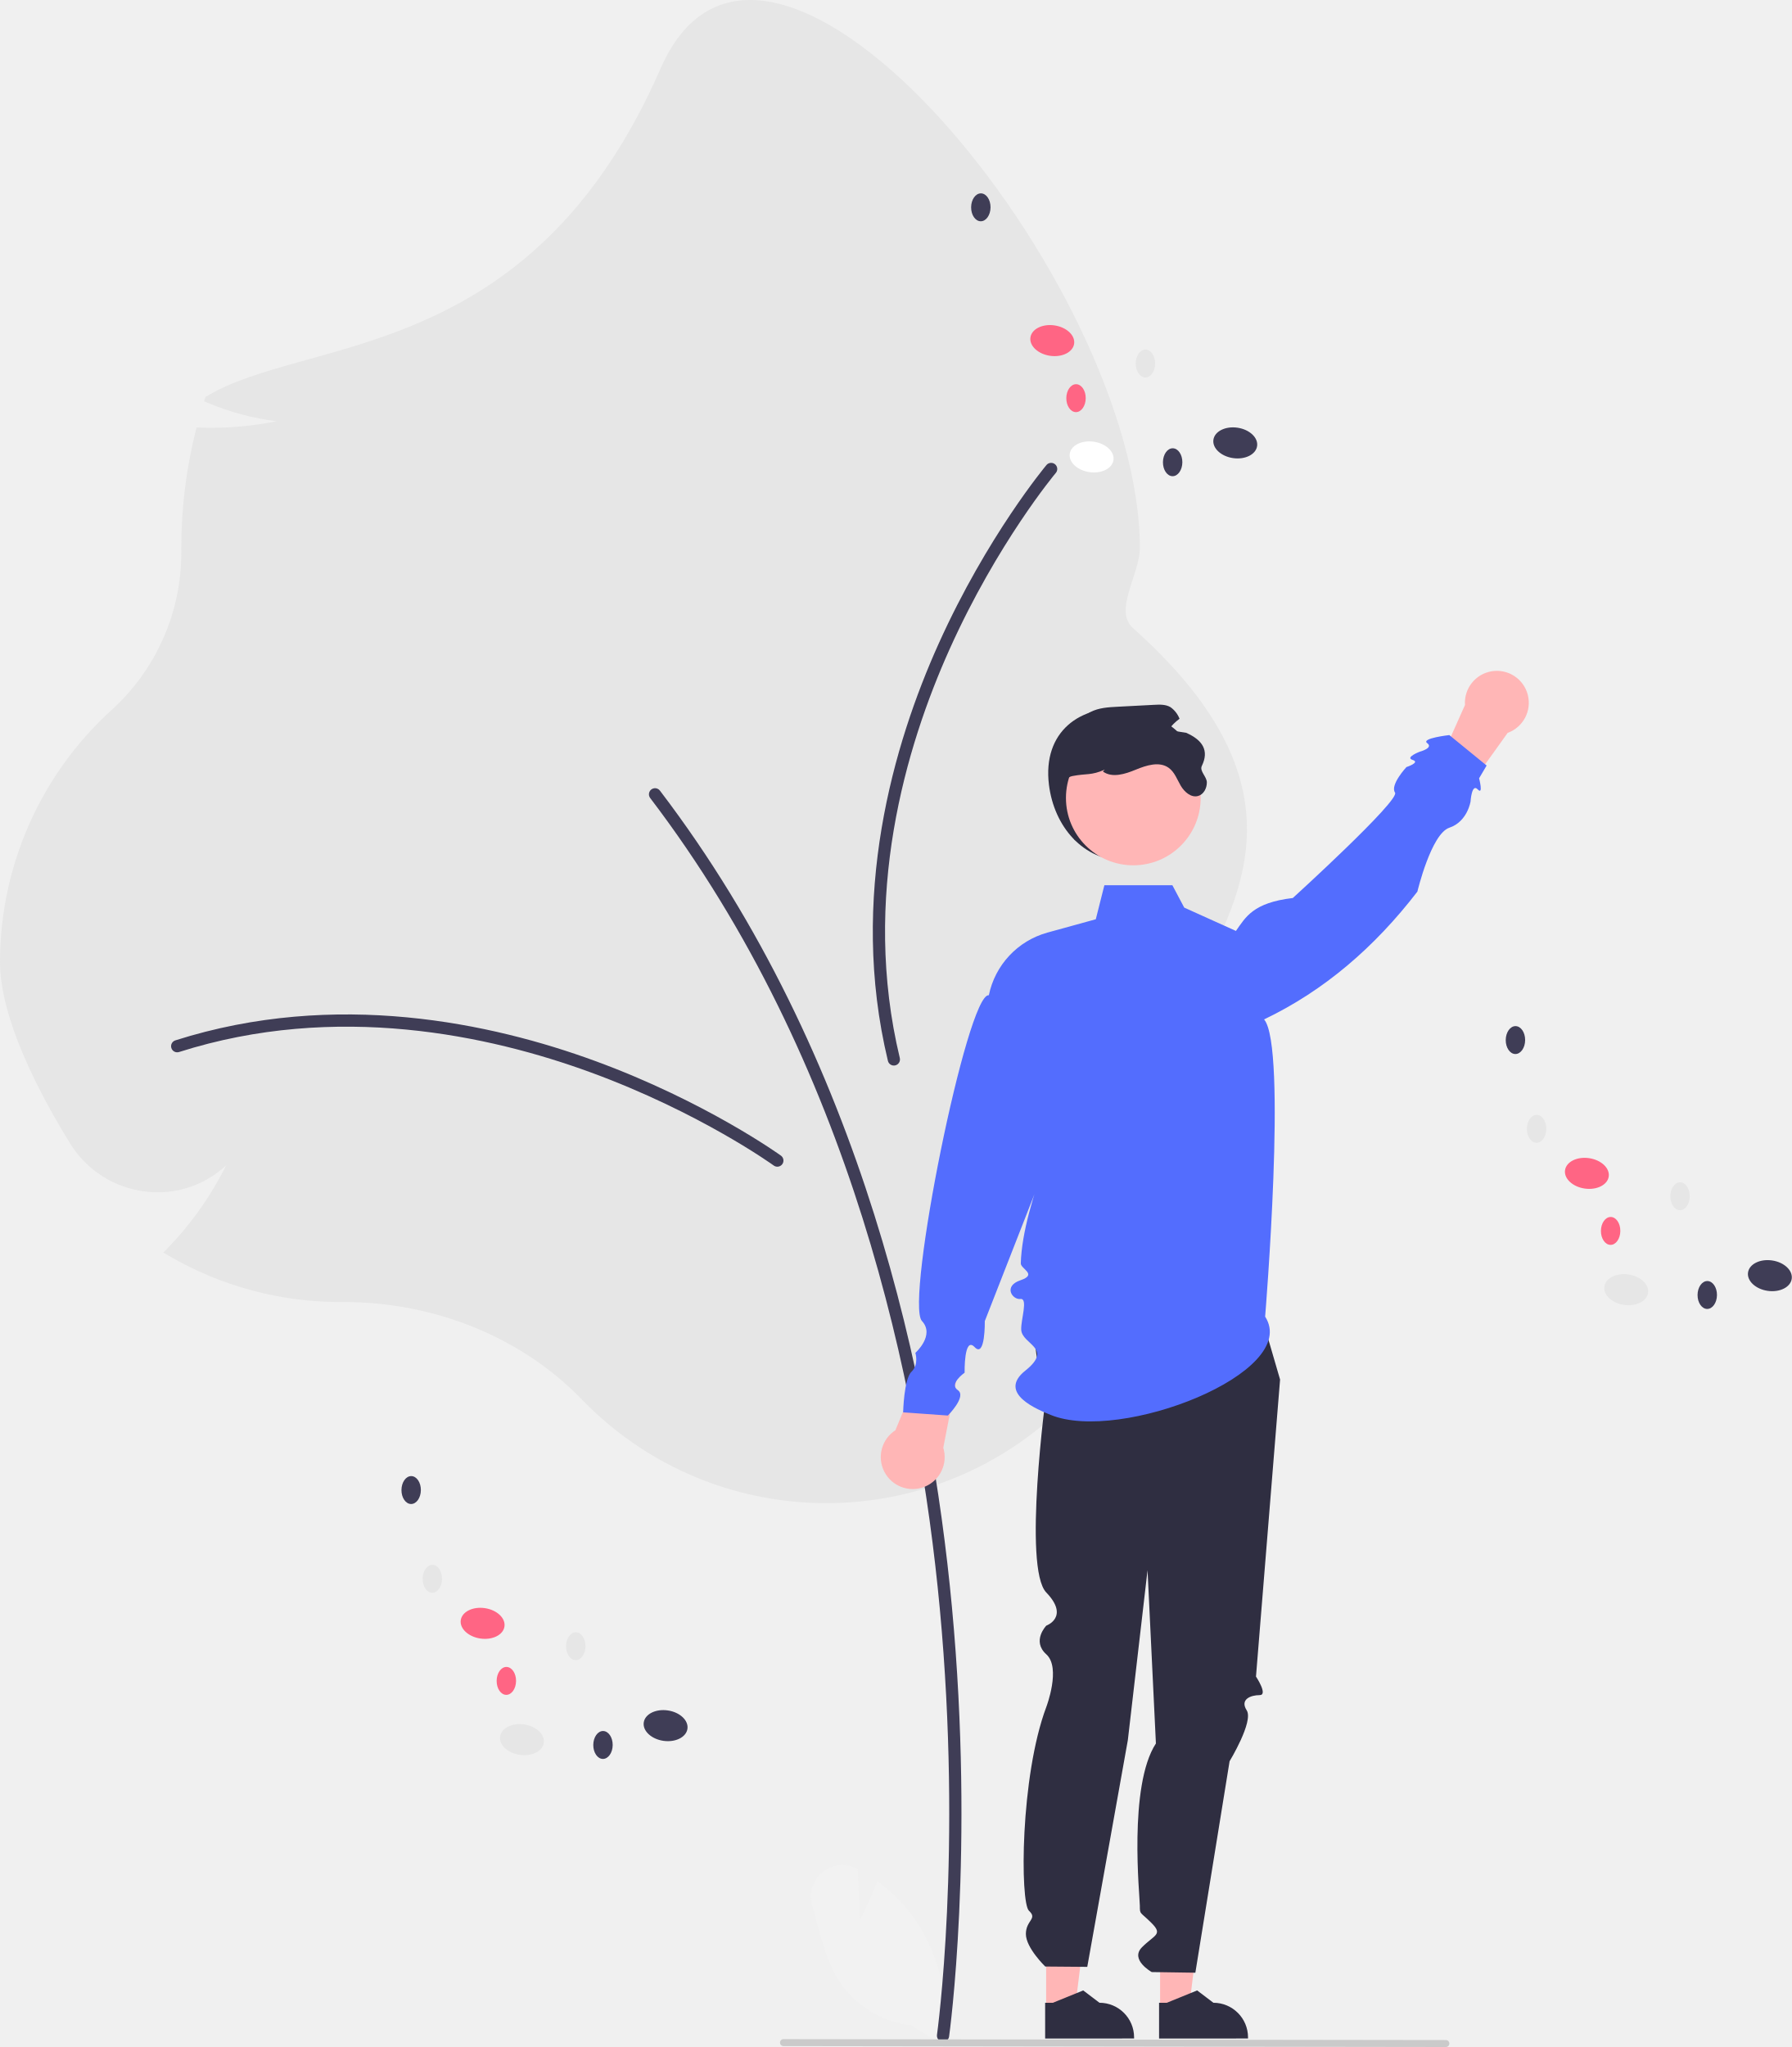
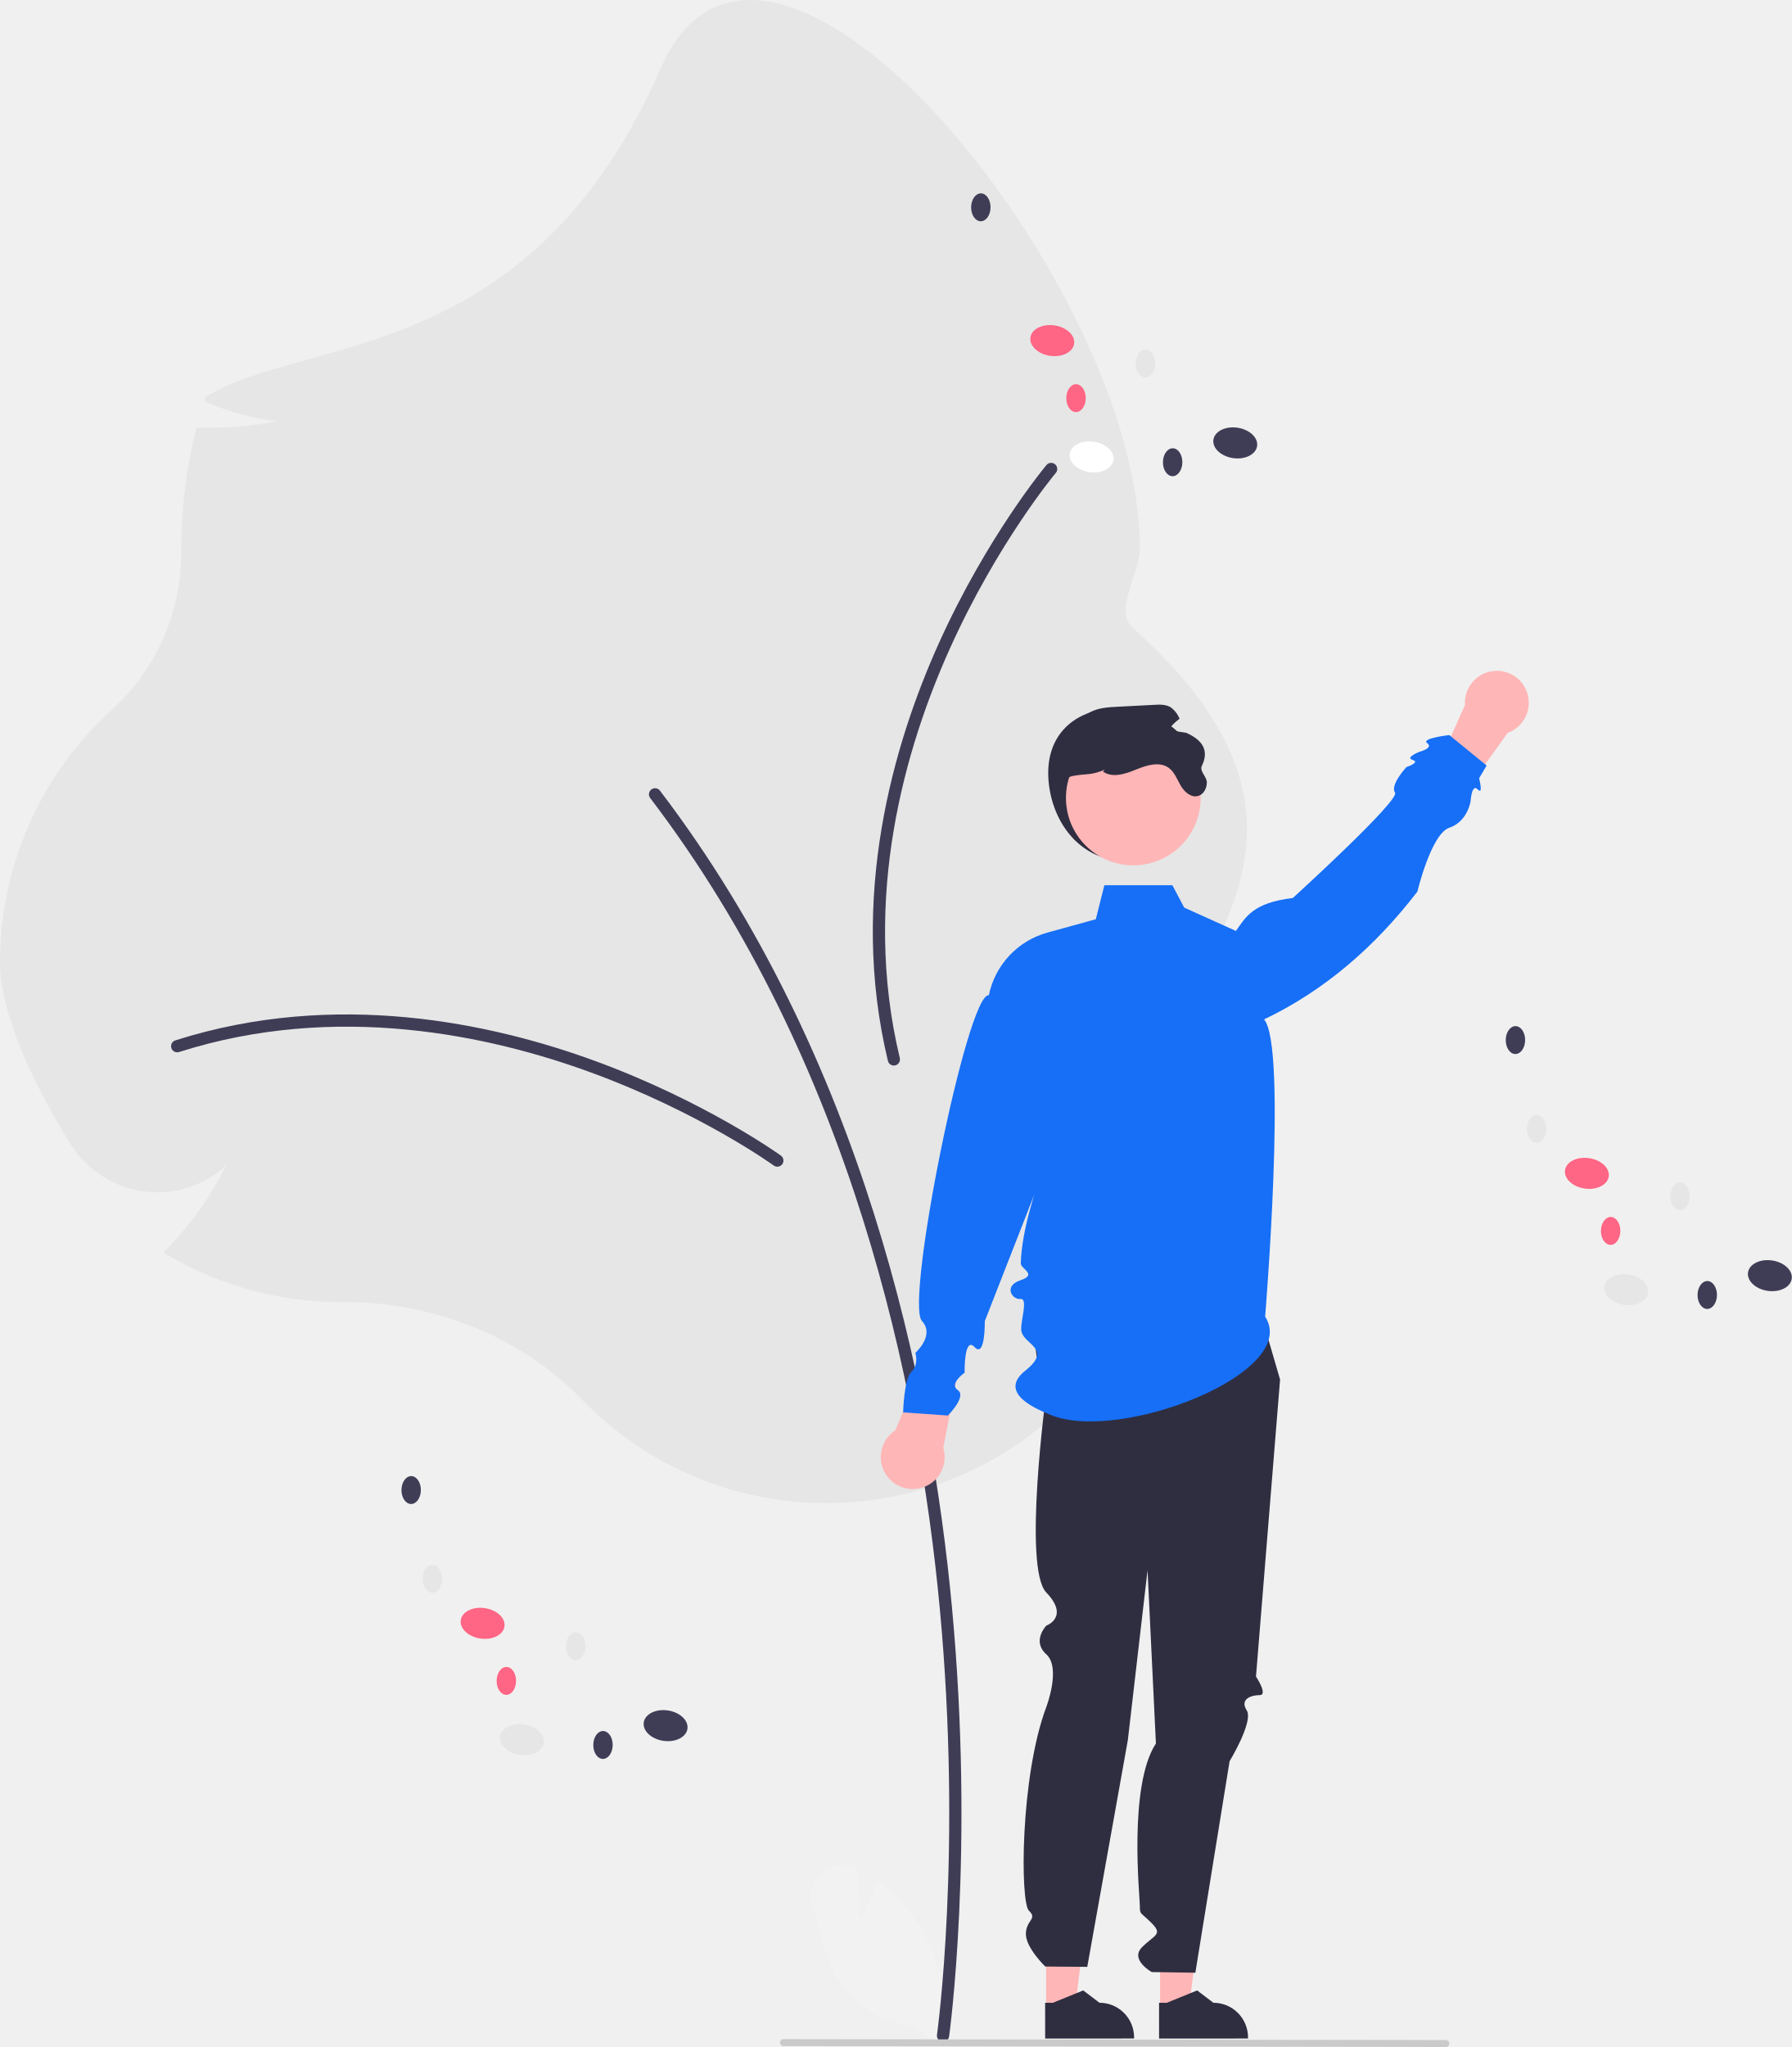
<svg xmlns="http://www.w3.org/2000/svg" data-name="Layer 1" width="613.353" height="700.561" viewBox="0 0 613.353 700.561">
  <path d="M587.667,756.931l-.782-17.576q-.122-.065-.244-.129c-8.376-4.395-17.976,3.561-15.3,12.634,2.517,8.537,4.208,17.74,8.816,25.212a34.144,34.144,0,0,0,25.038,15.779l10.642,6.516a57.215,57.215,0,0,0-12.06-46.364,55.267,55.267,0,0,0-10.157-9.438C591.072,750.285,587.667,756.931,587.667,756.931Z" transform="translate(-293.3236 -99.71938)" fill="#f2f2f2" />
  <path d="M492.391,578.564c-20.488-21.129-50.178-33.247-81.457-33.247l-1.207.003a116.315,116.315,0,0,1-58.635-15.835l-1.852-1.079,1.492-1.537a113.373,113.373,0,0,0,19.993-28.306,34.282,34.282,0,0,1-27.668,8.938,35.104,35.104,0,0,1-25.77-16.506c-10.932-17.738-23.964-42.907-23.964-62.08a116.669,116.669,0,0,1,38.063-86.091,72.651,72.651,0,0,0,24-54.171l-.006-1.453a164.774,164.774,0,0,1,4.891-39.873l.33-1.317,1.355.047a111.391,111.391,0,0,0,26.047-2.182,87.918,87.918,0,0,1-23.36-6.213l-1.458-.59.495-1.494C397.782,214.464,474.758,225.398,519.437,123.175,555.666,40.285,683.493,196.755,683.493,287.199c0,9.229-9.133,21.424-2.296,27.524,73.91,65.938,22.913,108.28,6.835,150.885-3.815,10.109,4.457,21.206,4.457,32.142,0,1.856-.047,3.771-.141,5.693l-.142,2.955-2.464-1.64a81.626,81.626,0,0,1-13.48-11.056,71.135,71.135,0,0,1-2.256,61.412c-7.746,14.619-15.239,25.085-22.272,31.105a116.29,116.29,0,0,1-159.343-7.656Z" transform="translate(-293.3236 -99.71938)" fill="#e6e6e6" />
  <path d="M616.132,798.499a2.093,2.093,0,0,0,2.07-1.798c.089-.625,8.8-63.454.977-146.956-7.225-77.116-30.429-188.191-99.939-279.415a2.094,2.094,0,1,0-3.33,2.538c68.91,90.436,91.926,200.696,99.101,277.267,7.778,83.016-.865,145.355-.953,145.975a2.095,2.095,0,0,0,2.075,2.389Z" transform="translate(-293.3236 -99.71938)" fill="#3f3d56" />
  <path d="M559.407,499.005a2.093,2.093,0,0,0,1.232-3.787c-.252-.183-25.681-18.506-63.697-32.425-35.143-12.866-88.582-24.53-143.597-7.02a2.093,2.093,0,1,0,1.27,3.989c53.888-17.15,106.359-5.679,140.888,6.963,37.473,13.72,62.427,31.7,62.675,31.88A2.085,2.085,0,0,0,559.407,499.005Z" transform="translate(-293.3236 -99.71938)" fill="#3f3d56" />
  <path d="M655.22,260.373a2.093,2.093,0,0,0-3.688-1.502c-.201.238-20.307,24.282-36.928,61.196-15.363,34.125-30.845,86.585-17.343,142.719a2.093,2.093,0,1,0,4.07-.979c-13.224-54.983,1.996-106.491,17.091-140.021,16.383-36.388,36.113-59.982,36.311-60.216A2.085,2.085,0,0,0,655.22,260.373Z" transform="translate(-293.3236 -99.71938)" fill="#3f3d56" />
  <path d="M652.386,368.317c1.766,14.25,11.641,26,26,26a26,26,0,0,0,26-26c0-14.359-11.702-24.672-26-26C663.216,340.908,650.119,350.021,652.386,368.317Z" transform="translate(-293.3236 -99.71938)" fill="#2f2e41" />
  <polygon points="397.105 687.328 407.006 687.327 411.716 649.137 397.103 649.138 397.105 687.328" fill="#ffb6b6" />
  <path d="M690.081,797.376l30.447-.001v-.385A11.851,11.851,0,0,0,708.677,785.139H708.676l-5.562-4.219-10.377,4.22-2.658 0Z" transform="translate(-293.3236 -99.71938)" fill="#2f2e41" />
  <polygon points="358.105 687.328 368.006 687.327 372.716 649.137 358.103 649.138 358.105 687.328" fill="#ffb6b6" />
  <path d="M651.081,797.376l30.447-.001v-.385A11.851,11.851,0,0,0,669.677,785.139H669.676l-5.562-4.219-10.377,4.22-2.658 0Z" transform="translate(-293.3236 -99.71938)" fill="#2f2e41" />
  <path d="M724.501,547.856l7,24L723.254,673.501s4.246,6.355,1.246,6.355-6.847,1.409-4.423,5.205-5.86,17.421-5.86,17.421l-11.717,72.374-14.929-.22s-7.59-4.228-3.33-8.504,7.26-4.276,3.26-8.276-4-2.795-4-5.898-4.008-41.016,5.496-55.559l-2.864-59.295-6.745,58.161-13.888,77.591-14.382-.118s-6.643-6.403-6.63-11.142,4.104-5.133,1.058-7.936-3.046-45.866,5.954-69.803c0,0,5.091-13.374-.012-17.957s-.006-9.827-.006-9.827,8.082-2.921-.007-11.339-.044-67.949-.044-67.949-8.843-24.031.113-33.48S724.501,547.856,724.501,547.856Z" transform="translate(-293.3236 -99.71938)" fill="#2f2e41" />
  <path d="M599.826,589.206l12.489-30.182,9.84,5.467-5.943,30.703a10.935,10.935,0,1,1-16.387-5.987Z" transform="translate(-293.3236 -99.71938)" fill="#ffb6b6" />
  <path d="M809.4,350.535l-19.003,26.568-8.345-7.554,12.745-28.558A10.935,10.935,0,1,1,809.4,350.535Z" transform="translate(-293.3236 -99.71938)" fill="#ffb6b6" />
-   <path d="M726.386,550.317c12.326,19.118-49.631,43.381-73.404,33.64-4.163-1.706-18.482-7.339-8.694-15.15s-1.135-8.91-1.393-13.994c-.173-3.399,2.459-10.856-.287-10.536s-5.96-4.381.021-6.404.064-3.868.117-5.788c.572-20.955,16.65-54.287,16.65-54.287l-28.971,74.057s.214,12.812-3.48,8.897-3.426,8.757-3.426,8.757-5.494,3.834-2.335,5.968-3.401,8.694-3.401,8.694l-15.307-1.093s.24-11.371,2.853-13.885,1.33-6.471,1.33-6.471,6.805-6.023,2.243-10.914c-5.867-6.29,15.524-112.53,22.906-111.478a28.12,28.12,0,0,1,20.08-21.452l16.532-4.552,2.936-11.647h23.279l4.055,7.653,17.698,7.987c3.334-4.704,5.825-9.66,19.475-11.267,0,0,36.783-33.467,34.987-36.08s3.906-8.731,3.906-8.731,4.87-1.594,2.122-2.445,2.446-2.818,2.446-2.818,4.81-1.264,2.542-2.928,7.571-2.758,7.571-2.758l12.767,10.417-2.58,4.375s1.573,5.958-.48,3.783-2.44,4.137-2.44,4.137-1.049,6.912-7.267,8.994S778.502,404.863,778.502,404.863c-14.665,19.067-31.971,33.941-52.48,43.733C734.015,457.771,726.386,550.317,726.386,550.317Z" transform="translate(-293.3236 -99.71938)" fill="#536dfe" />
+   <path d="M726.386,550.317c12.326,19.118-49.631,43.381-73.404,33.64-4.163-1.706-18.482-7.339-8.694-15.15s-1.135-8.91-1.393-13.994c-.173-3.399,2.459-10.856-.287-10.536s-5.96-4.381.021-6.404.064-3.868.117-5.788c.572-20.955,16.65-54.287,16.65-54.287l-28.971,74.057s.214,12.812-3.48,8.897-3.426,8.757-3.426,8.757-5.494,3.834-2.335,5.968-3.401,8.694-3.401,8.694l-15.307-1.093s.24-11.371,2.853-13.885,1.33-6.471,1.33-6.471,6.805-6.023,2.243-10.914c-5.867-6.29,15.524-112.53,22.906-111.478a28.12,28.12,0,0,1,20.08-21.452l16.532-4.552,2.936-11.647h23.279l4.055,7.653,17.698,7.987c3.334-4.704,5.825-9.66,19.475-11.267,0,0,36.783-33.467,34.987-36.08s3.906-8.731,3.906-8.731,4.87-1.594,2.122-2.445,2.446-2.818,2.446-2.818,4.81-1.264,2.542-2.928,7.571-2.758,7.571-2.758l12.767,10.417-2.58,4.375s1.573,5.958-.48,3.783-2.44,4.137-2.44,4.137-1.049,6.912-7.267,8.994S778.502,404.863,778.502,404.863c-14.665,19.067-31.971,33.941-52.48,43.733C734.015,457.771,726.386,550.317,726.386,550.317Z" transform="translate(-293.3236 -99.71938)" fill="#166FF6" />
  <circle cx="387.937" cy="273.086" r="23.056" fill="#ffb6b6" />
  <path d="M657.386,375.317c.73,5.01,5,12,4,12s-8.11-20.653-1-22c5.157-.977,6.31-.12,11.13-2.21l-.68.64c3.19,2.32,7.63.89,11.27-.62,3.65-1.5,8.08-2.93,11.28-.62,2.01,1.45,2.86,3.97,4.11,6.11,1.25,2.15,3.56,4.18,5.94,3.52,1.91-.53,3.01-2.67,3-4.65s-2.588-3.864-1.72-5.64c2.573-5.264.259-8.853-5.35-11.33q-3.06-.465-6.12-.95a17.358,17.358,0,0,1,3.84-3.86,8.774,8.774,0,0,0-3.1-3.97c-1.63-.97-3.65-.9-5.54-.8q-6.33.33-12.65.66c-3.12.16-6.35.35-9.14,1.78-3.48,1.79-5.76,5.28-7.42,8.83C655.516,360.187,656.106,366.607,657.386,375.317Z" transform="translate(-293.3236 -99.71938)" fill="#2f2e41" />
  <path d="M561.476,799.973l226.75.307a1.191,1.191,0,1,0,0-2.381l-226.75-.307a1.191,1.191,0,0,0,0,2.381Z" transform="translate(-293.3236 -99.71938)" fill="#cacaca" />
  <ellipse cx="471.988" cy="695.094" rx="5.257" ry="7.557" transform="translate(-577.1442 962.365) rotate(-81.72174)" fill="#e6e6e6" />
  <ellipse cx="521.16" cy="690.296" rx="5.257" ry="7.557" transform="translate(-530.3043 1006.917) rotate(-81.72174)" fill="#3f3d56" />
  <ellipse cx="458.524" cy="655.286" rx="5.257" ry="7.557" transform="translate(-549.2768 914.9641) rotate(-81.72174)" fill="#ff6584" />
  <ellipse cx="441.313" cy="640.043" rx="4.776" ry="3.322" transform="translate(-495.3721 976.7843) rotate(-89.56675)" fill="#e6e6e6" />
  <ellipse cx="434.067" cy="609.671" rx="4.776" ry="3.322" transform="translate(-472.1923 939.3968) rotate(-89.56675)" fill="#3f3d56" />
  <ellipse cx="490.412" cy="663.123" rx="4.776" ry="3.322" transform="translate(-469.7236 1048.788) rotate(-89.56675)" fill="#e6e6e6" />
  <ellipse cx="466.651" cy="674.987" rx="4.776" ry="3.322" transform="translate(-505.1694 1036.801) rotate(-89.56675)" fill="#ff6584" />
  <ellipse cx="499.728" cy="696.915" rx="4.776" ry="3.322" transform="translate(-494.2694 1091.639) rotate(-89.56675)" fill="#3f3d56" />
  <ellipse cx="849.988" cy="541.094" rx="5.257" ry="7.557" transform="translate(-101.1735 1204.599) rotate(-81.72174)" fill="#e6e6e6" />
  <ellipse cx="899.16" cy="536.296" rx="5.257" ry="7.557" transform="translate(-54.33364 1249.151) rotate(-81.72174)" fill="#3f3d56" />
  <ellipse cx="836.524" cy="501.286" rx="5.257" ry="7.557" transform="matrix(0.14398, -0.98958, 0.98958, 0.14398, -73.30606, 1157.199)" fill="#ff6584" />
  <ellipse cx="819.313" cy="486.043" rx="4.776" ry="3.322" transform="translate(33.76519 1201.938) rotate(-89.56675)" fill="#e6e6e6" />
  <ellipse cx="812.067" cy="455.671" rx="4.776" ry="3.322" transform="translate(56.94499 1164.55) rotate(-89.56675)" fill="#3f3d56" />
  <ellipse cx="868.412" cy="509.123" rx="4.776" ry="3.322" transform="translate(59.41371 1273.942) rotate(-89.56675)" fill="#e6e6e6" />
  <ellipse cx="844.651" cy="520.987" rx="4.776" ry="3.322" transform="translate(23.96793 1261.955) rotate(-89.56675)" fill="#ff6584" />
  <ellipse cx="877.728" cy="542.915" rx="4.776" ry="3.322" transform="translate(34.86796 1316.793) rotate(-89.56675)" fill="#3f3d56" />
  <ellipse cx="666.988" cy="256.094" rx="5.257" ry="7.557" transform="translate(24.20544 779.5407) rotate(-81.72174)" fill="#fff" />
  <ellipse cx="716.16" cy="251.296" rx="5.257" ry="7.557" transform="translate(71.04527 824.0926) rotate(-81.72174)" fill="#3f3d56" />
  <ellipse cx="653.524" cy="216.286" rx="5.257" ry="7.557" transform="translate(52.07285 732.1398) rotate(-81.72174)" fill="#ff6584" />
  <ellipse cx="636.313" cy="201.043" rx="4.776" ry="3.322" transform="translate(137.1408 736.0982) rotate(-89.56675)" fill="#e6e6e6" />
  <ellipse cx="629.067" cy="170.671" rx="4.776" ry="3.322" transform="translate(160.3206 698.7107) rotate(-89.56675)" fill="#3f3d56" />
  <ellipse cx="685.412" cy="224.123" rx="4.776" ry="3.322" transform="translate(162.7893 808.102) rotate(-89.56675)" fill="#e6e6e6" />
  <ellipse cx="661.651" cy="235.987" rx="4.776" ry="3.322" transform="translate(127.3435 796.1152) rotate(-89.56675)" fill="#ff6584" />
  <ellipse cx="694.728" cy="257.915" rx="4.776" ry="3.322" transform="translate(138.2436 850.9534) rotate(-89.56675)" fill="#3f3d56" />
</svg>
